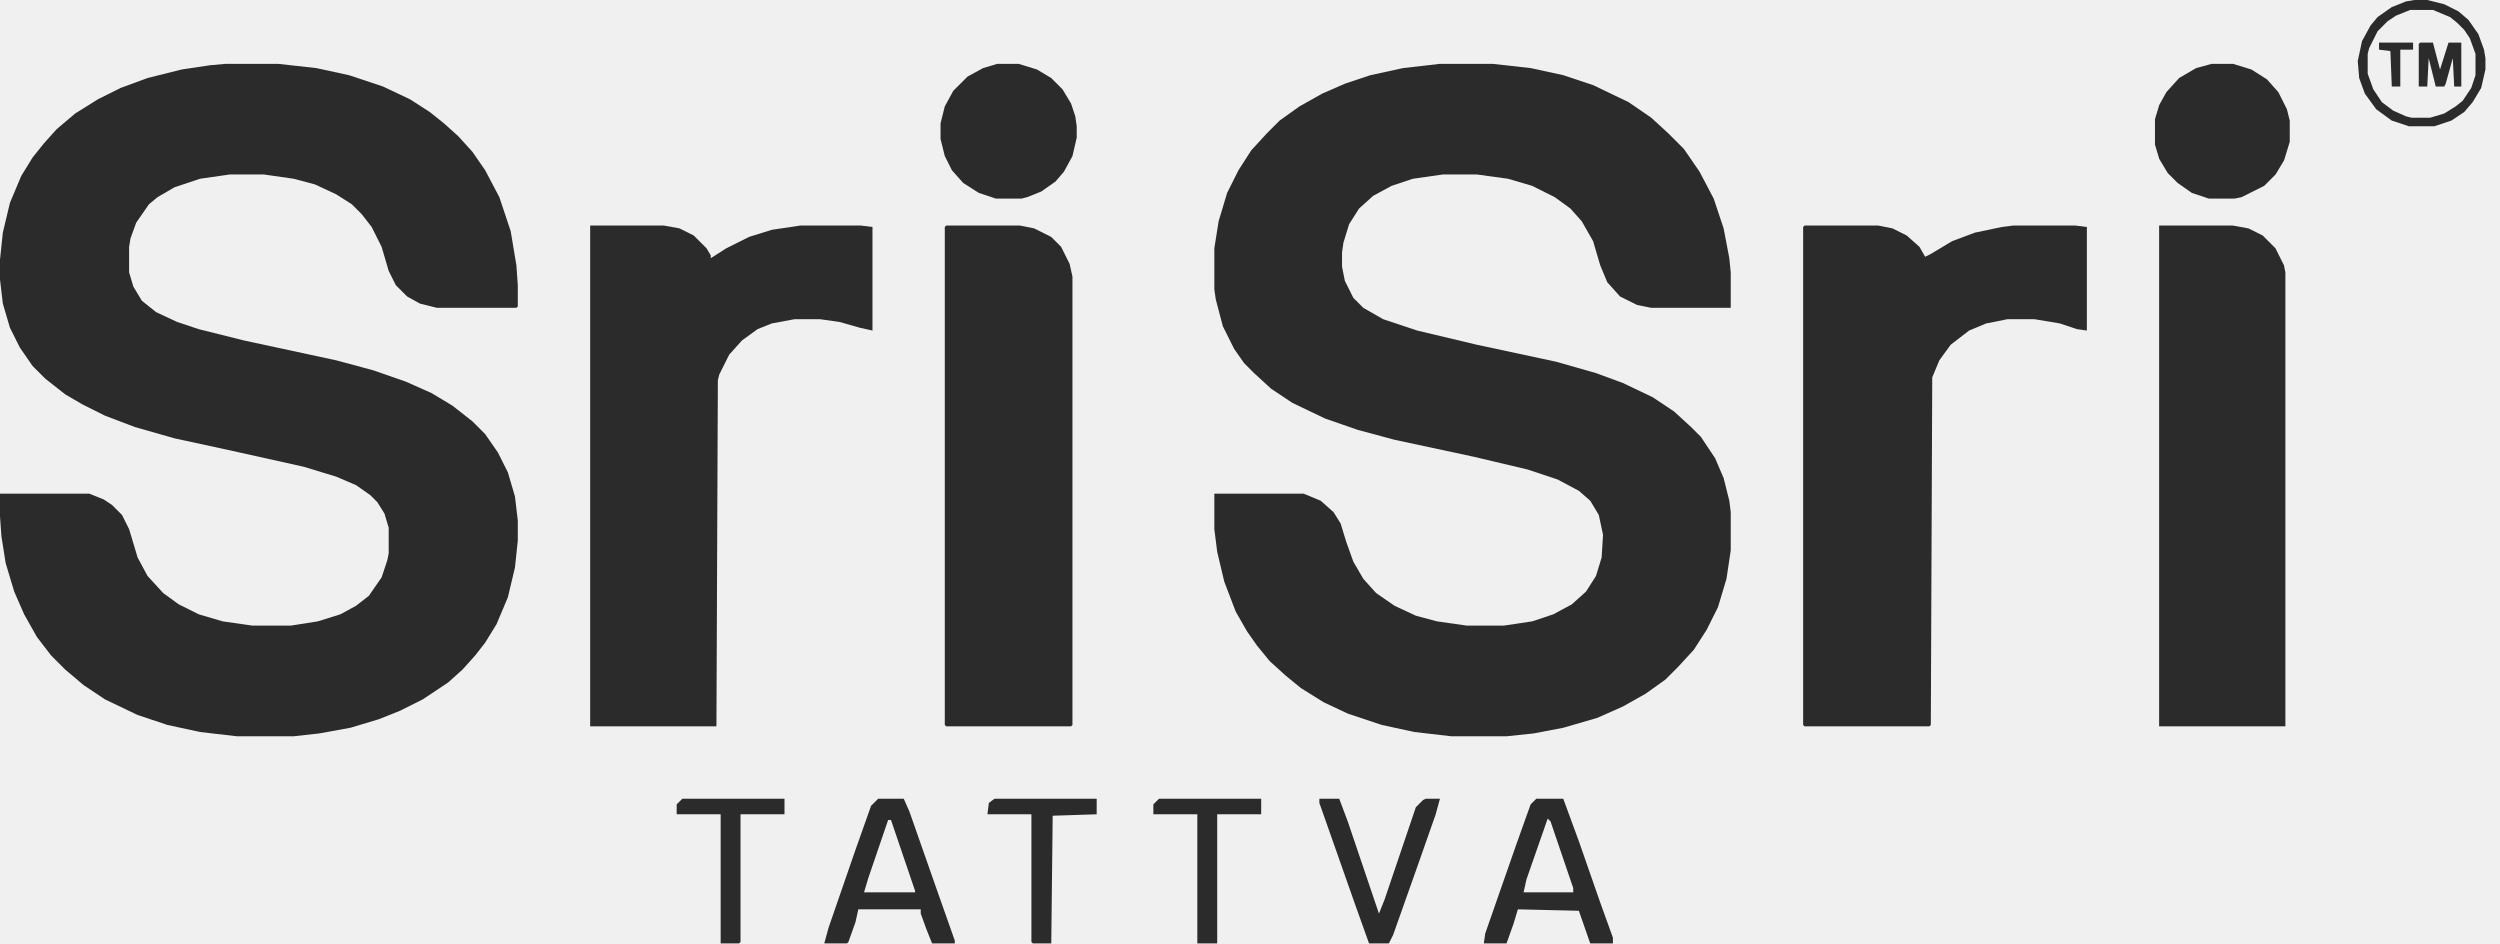
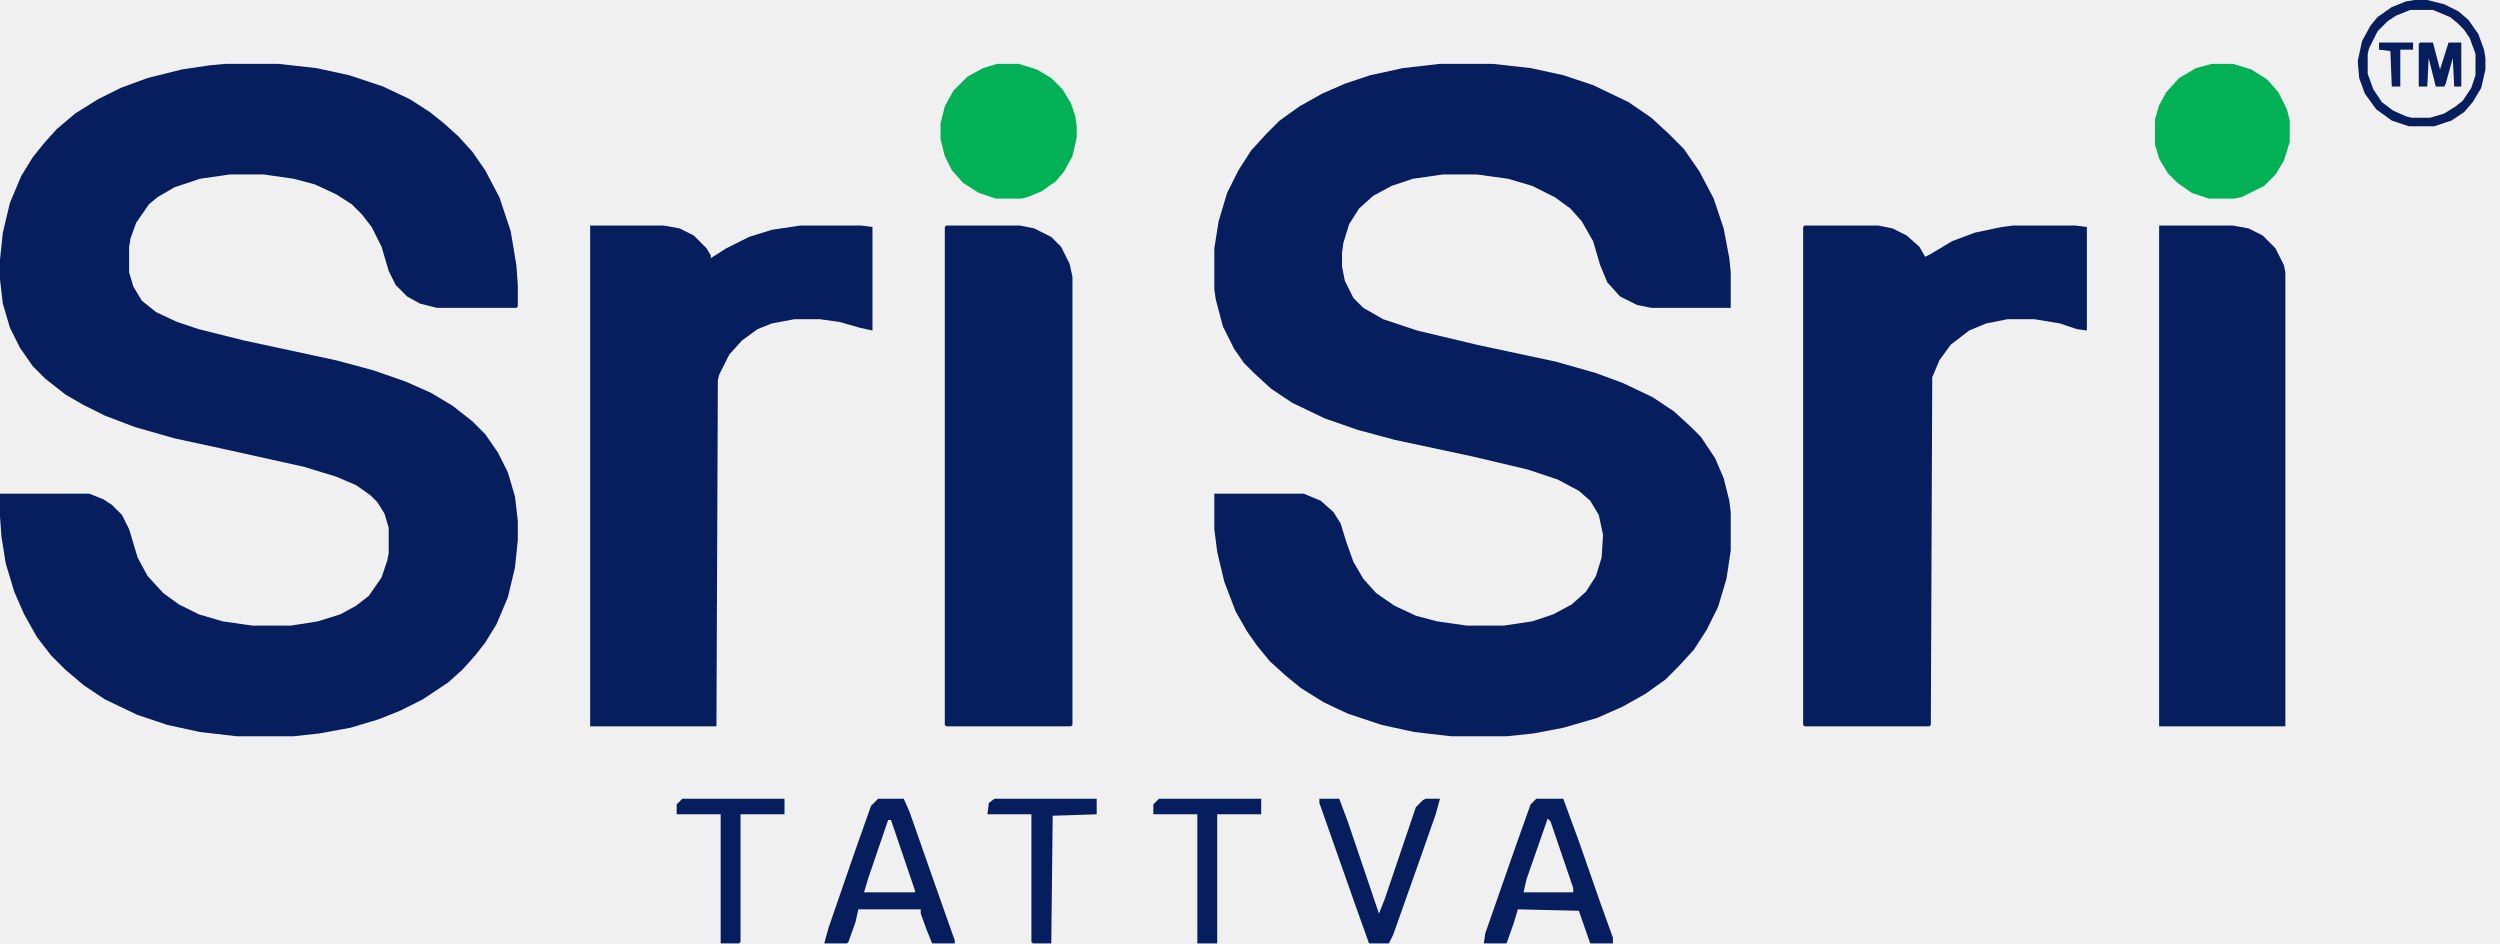
<svg xmlns="http://www.w3.org/2000/svg" width="106" height="40" viewBox="0 0 106 40" fill="none">
-   <g clip-path="url(#clip0_252_3917)">
-     <path d="M9.564 2.707H11.79L13.414 2.887L14.797 3.188L16.241 3.669L17.384 4.21L18.226 4.752L18.827 5.233L19.429 5.774L20.03 6.436L20.571 7.218L21.173 8.361L21.654 9.804L21.895 11.248L21.955 12.09V12.992L21.895 13.052H18.526L17.805 12.872L17.263 12.571L16.782 12.09L16.481 11.489L16.18 10.466L15.759 9.624L15.338 9.082L14.917 8.661L14.256 8.24L13.353 7.819L12.451 7.579L11.188 7.398H9.744L8.481 7.579L7.399 7.94L6.677 8.361L6.316 8.661L5.774 9.443L5.534 10.105L5.474 10.466V11.549L5.654 12.15L6.015 12.752L6.617 13.233L7.519 13.654L8.421 13.955L10.346 14.436L14.256 15.278L15.82 15.699L17.203 16.18L18.286 16.661L19.188 17.203L20.03 17.864L20.571 18.406L21.113 19.188L21.534 20.03L21.835 21.052L21.955 22.075V22.917L21.835 24.06L21.534 25.323L21.053 26.466L20.571 27.248L20.15 27.789L19.609 28.391L19.008 28.932L17.925 29.654L16.962 30.135L16.06 30.496L14.857 30.857L13.534 31.098L12.451 31.218H10.045L8.481 31.037L7.098 30.737L5.835 30.316L4.451 29.654L3.549 29.052L2.767 28.391L2.165 27.789L1.564 27.007L1.023 26.045L0.602 25.082L0.241 23.88L0.06 22.737L0 21.895V20.932H3.789L4.391 21.173L4.752 21.413L5.173 21.834L5.474 22.436L5.835 23.639L6.256 24.421L6.917 25.143L7.579 25.624L8.421 26.045L9.444 26.346L10.707 26.526H12.331L13.474 26.346L14.436 26.045L15.098 25.684L15.639 25.263L16.18 24.481L16.421 23.759L16.481 23.458V22.376L16.301 21.774L16 21.293L15.699 20.992L15.098 20.571L14.256 20.21L12.872 19.789L9.624 19.067L7.399 18.586L5.714 18.105L4.451 17.624L3.489 17.143L2.767 16.722L1.925 16.06L1.383 15.519L0.842 14.737L0.421 13.895L0.12 12.872L0 11.849V11.007L0.12 9.864L0.421 8.601L0.902 7.458L1.383 6.676L1.865 6.075L2.406 5.473L3.188 4.812L4.15 4.21L5.113 3.729L6.256 3.308L7.699 2.947L8.902 2.767L9.564 2.707Z" fill="#2B2B2B" />
-     <path d="M61.052 2.707H63.278L64.902 2.887L66.285 3.188L67.548 3.609L69.052 4.331L70.015 4.992L70.736 5.654L71.398 6.316L72.06 7.278L72.661 8.421L73.082 9.684L73.323 10.947L73.383 11.549V13.052H70.015L69.413 12.932L68.691 12.571L68.15 11.97L67.849 11.248L67.548 10.225L67.067 9.383L66.586 8.842L65.924 8.361L64.962 7.879L63.939 7.579L62.616 7.398H61.172L59.909 7.579L59.007 7.879L58.225 8.301L57.624 8.842L57.203 9.504L56.962 10.286L56.902 10.707V11.308L57.022 11.909L57.383 12.631L57.804 13.052L58.646 13.534L60.09 14.015L62.616 14.616L65.984 15.338L67.669 15.819L68.812 16.24L70.075 16.842L70.977 17.443L71.699 18.105L72.12 18.526L72.721 19.428L73.082 20.27L73.323 21.233L73.383 21.714V23.338L73.203 24.541L72.842 25.744L72.361 26.706L71.819 27.549L71.157 28.27L70.616 28.812L69.774 29.413L68.812 29.955L67.729 30.436L66.285 30.857L65.022 31.098L63.879 31.218H61.533L59.969 31.037L58.586 30.737L57.142 30.255L56.12 29.774L55.157 29.173L54.496 28.631L53.834 28.03L53.293 27.368L52.872 26.767L52.391 25.925L51.909 24.661L51.609 23.398L51.488 22.436V20.932H55.278L56 21.233L56.541 21.714L56.842 22.195L57.082 22.977L57.383 23.819L57.804 24.541L58.345 25.143L59.127 25.684L60.03 26.105L60.932 26.346L62.195 26.526H63.759L64.962 26.346L65.864 26.045L66.646 25.624L67.248 25.082L67.669 24.421L67.909 23.639L67.969 22.677L67.789 21.834L67.428 21.233L66.947 20.812L66.045 20.331L64.781 19.91L62.496 19.368L59.127 18.646L57.563 18.225L56.18 17.744L54.797 17.082L53.894 16.481L53.172 15.819L52.751 15.398L52.33 14.797L51.849 13.834L51.548 12.691L51.488 12.27V10.526L51.669 9.383L52.03 8.18L52.511 7.218L53.052 6.376L53.714 5.654L54.255 5.113L55.097 4.511L56.06 3.97L57.022 3.549L58.105 3.188L59.488 2.887L61.052 2.707Z" fill="#2B2B2B" />
-     <path d="M76.513 9.564H79.641L80.243 9.684L80.844 9.985L81.385 10.466L81.626 10.887L81.867 10.767L82.769 10.226L83.731 9.865L84.874 9.624L85.355 9.564H88.002L88.483 9.624V14.015L88.062 13.955L87.34 13.714L86.258 13.534H85.115L84.213 13.714L83.491 14.015L82.709 14.617L82.228 15.278L81.927 16L81.867 30.737L81.806 30.797H76.513L76.453 30.737V9.624L76.513 9.564Z" fill="#2B2B2B" />
-     <path d="M25.023 9.564H28.151L28.813 9.684L29.414 9.985L29.956 10.526L30.136 10.827V10.947L30.798 10.526L31.76 10.045L32.723 9.744L33.926 9.564H36.512L36.993 9.624V14.015L36.452 13.895L35.61 13.654L34.768 13.534H33.685L32.723 13.714L32.121 13.955L31.459 14.436L30.918 15.038L30.497 15.88L30.437 16.12L30.377 30.797H25.023V9.564Z" fill="#2B2B2B" />
-     <path d="M40.119 9.564H43.247L43.848 9.684L44.57 10.045L44.991 10.466L45.352 11.188L45.472 11.729V30.737L45.412 30.797H40.119L40.059 30.737V9.624L40.119 9.564Z" fill="#2B2B2B" />
-     <path d="M91.547 9.564H94.675L95.336 9.684L95.938 9.985L96.479 10.526L96.84 11.248L96.9 11.549V30.797H91.547V9.564Z" fill="#2B2B2B" />
-     <path d="M93.777 2.707H94.679L95.461 2.947L96.123 3.368L96.604 3.91L96.965 4.631L97.085 5.113V6.015L96.845 6.797L96.484 7.398L96.003 7.879L95.04 8.361L94.74 8.421H93.657L92.935 8.18L92.334 7.759L91.912 7.338L91.552 6.737L91.371 6.135V5.052L91.552 4.451L91.852 3.91L92.394 3.308L93.115 2.887L93.777 2.707Z" fill="#2B2B2B" />
-     <path d="M42.285 2.707H43.187L43.969 2.947L44.571 3.308L45.052 3.789L45.413 4.391L45.593 4.932L45.653 5.353V5.834L45.473 6.616L45.112 7.278L44.751 7.699L44.15 8.12L43.548 8.361L43.307 8.421H42.225L41.503 8.18L40.841 7.759L40.36 7.218L40.059 6.616L39.879 5.895V5.233L40.059 4.511L40.42 3.849L41.022 3.248L41.683 2.887L42.285 2.707Z" fill="#2B2B2B" />
-     <path d="M55.941 33.865H56.783L57.144 34.827L58.468 38.737L58.708 38.135L60.032 34.226L60.332 33.925L60.453 33.865H61.054L60.874 34.526L60.092 36.752L59.069 39.639L58.889 40H58.047L57.445 38.316L56.302 35.068L55.941 34.045V33.865Z" fill="#2B2B2B" />
-     <path d="M42.168 33.865H46.499V34.526L44.634 34.587L44.574 40H43.792L43.732 39.94V34.526H41.867L41.927 34.045L42.168 33.865Z" fill="#2B2B2B" />
-     <path d="M49.143 33.865H53.474V34.526H51.609V40H50.767V34.526H48.902V34.105L49.143 33.865Z" fill="#2B2B2B" />
-     <path d="M28.932 33.865H33.263V34.526H31.398V39.94L31.338 40H30.556V34.526H28.691V34.105L28.932 33.865Z" fill="#2B2B2B" />
-     <path d="M102.375 0H102.916L103.638 0.18L104.239 0.481L104.66 0.842L105.082 1.444L105.322 2.105L105.382 2.466V2.947L105.202 3.729L104.841 4.331L104.48 4.752L103.939 5.113L103.217 5.353H102.134L101.412 5.113L100.751 4.632L100.27 3.97L100.029 3.308L99.969 2.586L100.149 1.744L100.51 1.083L100.811 0.722L101.412 0.301L102.014 0.06L102.375 0ZM102.194 0.421L101.593 0.662L101.232 0.902L100.811 1.323L100.45 2.045L100.39 2.286V3.128L100.63 3.789L100.991 4.331L101.473 4.692L102.014 4.932L102.254 4.992H103.036L103.638 4.812L104.119 4.511L104.42 4.271L104.781 3.729L104.961 3.188V2.286L104.721 1.624L104.48 1.263L104.179 0.962L103.879 0.722L103.157 0.421H102.194Z" fill="#2B2B2B" />
-     <path fill-rule="evenodd" clip-rule="evenodd" d="M66.282 33.865H65.14L64.899 34.105L64.297 35.789L62.974 39.579L62.914 40H63.877L64.177 39.158L64.358 38.556L66.944 38.617L67.425 40H68.388V39.76L67.846 38.256L66.944 35.669L66.282 33.865ZM65.742 34.827L65.622 34.707L64.72 37.293L64.6 37.835H66.705V37.654L65.742 34.827Z" fill="#2B2B2B" />
-     <path fill-rule="evenodd" clip-rule="evenodd" d="M38.318 33.865H37.235L36.934 34.166L36.273 36.03L35.13 39.338L34.949 40H35.912L35.972 39.94L36.273 39.098L36.393 38.556H39.039V38.737L39.28 39.399L39.521 40H40.483V39.88L39.761 37.835L38.558 34.406L38.318 33.865ZM37.778 34.767H37.657L36.815 37.233L36.635 37.835H38.8V37.775L37.778 34.767Z" fill="#2B2B2B" />
-     <path d="M102.615 1.805H103.156L103.457 2.948L103.818 1.805H104.359V3.669H104.058L103.998 2.466L103.698 3.549L103.637 3.669H103.276L102.976 2.466L102.916 3.669H102.555V1.865L102.615 1.805Z" fill="#2B2B2B" />
-     <path d="M100.871 1.805H102.315V2.105H101.773V3.669H101.412L101.352 2.166L100.871 2.105V1.805Z" fill="#2B2B2B" />
-   </g>
-   <defs>
-     <clipPath id="clip0_252_3917">
-       <rect width="106" height="40" fill="white" />
-     </clipPath>
-   </defs>
+   <path d="M9.564 2.707H11.79L13.414 2.887L14.797 3.188L16.241 3.669L17.384 4.21L18.226 4.752L18.827 5.233L19.429 5.774L20.03 6.436L20.571 7.218L21.173 8.361L21.654 9.804L21.895 11.248L21.955 12.09V12.992L21.895 13.053H18.526L17.805 12.872L17.263 12.571L16.782 12.09L16.481 11.489L16.18 10.466L15.759 9.624L15.338 9.083L14.917 8.662L14.256 8.241L13.353 7.82L12.451 7.579L11.188 7.398H9.744L8.481 7.579L7.399 7.94L6.677 8.361L6.316 8.662L5.774 9.444L5.534 10.105L5.474 10.466V11.549L5.654 12.15L6.015 12.752L6.617 13.233L7.519 13.654L8.421 13.955L10.346 14.436L14.256 15.278L15.82 15.699L17.203 16.18L18.286 16.662L19.188 17.203L20.03 17.865L20.571 18.406L21.113 19.188L21.534 20.03L21.835 21.053L21.955 22.075V22.917L21.835 24.06L21.534 25.323L21.053 26.466L20.571 27.248L20.15 27.789L19.609 28.391L19.008 28.932L17.925 29.654L16.962 30.135L16.06 30.496L14.857 30.857L13.534 31.098L12.451 31.218H10.045L8.481 31.038L7.098 30.737L5.835 30.316L4.451 29.654L3.549 29.053L2.767 28.391L2.165 27.789L1.564 27.008L1.023 26.045L0.602 25.083L0.241 23.88L0.06 22.737L0 21.895V20.932H3.789L4.391 21.173L4.752 21.413L5.173 21.834L5.474 22.436L5.835 23.639L6.256 24.421L6.917 25.143L7.579 25.624L8.421 26.045L9.444 26.346L10.707 26.526H12.331L13.474 26.346L14.436 26.045L15.098 25.684L15.639 25.263L16.18 24.481L16.421 23.759L16.481 23.459V22.376L16.301 21.774L16 21.293L15.699 20.992L15.098 20.571L14.256 20.21L12.872 19.789L9.624 19.068L7.399 18.586L5.714 18.105L4.451 17.624L3.489 17.143L2.767 16.722L1.925 16.06L1.383 15.519L0.842 14.737L0.421 13.895L0.12 12.872L0 11.85V11.008L0.12 9.865L0.421 8.601L0.902 7.459L1.383 6.677L1.865 6.075L2.406 5.474L3.188 4.812L4.15 4.21L5.113 3.729L6.256 3.308L7.699 2.947L8.902 2.767L9.564 2.707Z" fill="#061D5E" />
+   <path d="M61.052 2.707H63.278L64.902 2.887L66.285 3.188L67.548 3.609L69.052 4.331L70.015 4.992L70.736 5.654L71.398 6.316L72.06 7.278L72.661 8.421L73.082 9.684L73.323 10.947L73.383 11.549V13.053H70.015L69.413 12.932L68.691 12.571L68.15 11.97L67.849 11.248L67.548 10.226L67.067 9.383L66.586 8.842L65.924 8.361L64.962 7.88L63.939 7.579L62.616 7.398H61.172L59.909 7.579L59.007 7.88L58.225 8.301L57.624 8.842L57.203 9.504L56.962 10.286L56.902 10.707V11.308L57.022 11.91L57.383 12.632L57.804 13.053L58.646 13.534L60.09 14.015L62.616 14.617L65.984 15.338L67.669 15.819L68.812 16.241L70.075 16.842L70.977 17.444L71.699 18.105L72.12 18.526L72.721 19.428L73.082 20.271L73.323 21.233L73.383 21.714V23.338L73.203 24.541L72.842 25.744L72.361 26.707L71.819 27.549L71.157 28.271L70.616 28.812L69.774 29.413L68.812 29.955L67.729 30.436L66.285 30.857L65.022 31.098L63.879 31.218H61.533L59.969 31.038L58.586 30.737L57.142 30.256L56.12 29.774L55.157 29.173L54.496 28.631L53.834 28.03L53.293 27.368L52.872 26.767L52.391 25.925L51.909 24.662L51.609 23.398L51.488 22.436V20.932H55.278L56 21.233L56.541 21.714L56.842 22.195L57.082 22.977L57.383 23.82L57.804 24.541L58.345 25.143L59.127 25.684L60.03 26.105L60.932 26.346L62.195 26.526H63.759L64.962 26.346L65.864 26.045L66.646 25.624L67.248 25.083L67.669 24.421L67.909 23.639L67.969 22.677L67.789 21.834L67.428 21.233L66.947 20.812L66.045 20.331L64.781 19.91L62.496 19.368L59.127 18.647L57.563 18.226L56.18 17.744L54.797 17.083L53.894 16.481L53.172 15.819L52.751 15.399L52.33 14.797L51.849 13.835L51.548 12.692L51.488 12.271V10.526L51.669 9.383L52.03 8.18L52.511 7.218L53.052 6.376L53.714 5.654L54.255 5.113L55.097 4.511L56.06 3.97L57.022 3.549L58.105 3.188L59.488 2.887L61.052 2.707Z" fill="#061D5E" />
+   <path d="M76.513 9.564H79.641L80.243 9.684L80.844 9.985L81.385 10.466L81.626 10.887L81.867 10.767L82.769 10.226L83.731 9.865L84.874 9.624L85.355 9.564H88.002L88.483 9.624V14.015L88.062 13.955L87.34 13.714L86.258 13.534H85.115L84.213 13.714L83.491 14.015L82.709 14.617L82.228 15.278L81.927 16L81.867 30.737L81.806 30.797H76.513L76.453 30.737V9.624L76.513 9.564Z" fill="#061D5E" />
+   <path d="M25.023 9.564H28.151L28.813 9.684L29.414 9.985L29.956 10.526L30.136 10.827V10.947L30.798 10.526L31.76 10.045L32.723 9.744L33.926 9.564H36.512L36.993 9.624V14.015L36.452 13.895L35.61 13.654L34.768 13.534H33.685L32.723 13.714L32.121 13.955L31.459 14.436L30.918 15.038L30.497 15.88L30.437 16.12L30.377 30.797H25.023V9.564Z" fill="#061D5E" />
+   <path d="M40.119 9.564H43.247L43.848 9.684L44.57 10.045L44.991 10.466L45.352 11.188L45.472 11.729V30.737L45.412 30.797H40.119L40.059 30.737V9.624L40.119 9.564Z" fill="#061D5E" />
+   <path d="M91.547 9.564H94.675L95.336 9.684L95.938 9.985L96.479 10.526L96.84 11.248L96.9 11.549V30.797H91.547V9.564Z" fill="#061D5E" />
+   <path d="M93.777 2.707H94.679L95.461 2.947L96.123 3.368L96.604 3.91L96.965 4.632L97.085 5.113V6.015L96.845 6.797L96.484 7.398L96.003 7.88L95.04 8.361L94.74 8.421H93.657L92.935 8.18L92.334 7.759L91.912 7.338L91.552 6.737L91.371 6.135V5.053L91.552 4.451L91.852 3.91L92.394 3.308L93.115 2.887L93.777 2.707Z" fill="#02B156" />
+   <path d="M42.285 2.707H43.187L43.969 2.947L44.571 3.308L45.052 3.789L45.413 4.391L45.593 4.932L45.653 5.353V5.835L45.473 6.617L45.112 7.278L44.751 7.699L44.15 8.12L43.548 8.361L43.307 8.421H42.225L41.503 8.18L40.841 7.759L40.36 7.218L40.059 6.617L39.879 5.895V5.233L40.059 4.511L40.42 3.85L41.022 3.248L41.683 2.887L42.285 2.707Z" fill="#02B156" />
+   <path d="M55.941 33.865H56.783L57.144 34.827L58.468 38.737L58.708 38.135L60.032 34.226L60.332 33.925L60.453 33.865H61.054L60.874 34.526L60.092 36.752L59.069 39.639L58.889 40H58.047L57.445 38.316L56.302 35.068L55.941 34.045V33.865Z" fill="#061D5E" />
+   <path d="M42.168 33.865H46.499V34.526L44.634 34.587L44.574 40H43.792L43.732 39.94V34.526H41.867L41.927 34.045L42.168 33.865Z" fill="#061D5E" />
+   <path d="M49.143 33.865H53.474V34.526H51.609V40H50.767V34.526H48.902V34.105L49.143 33.865Z" fill="#061D5E" />
+   <path d="M28.932 33.865H33.263V34.526H31.398V39.94L31.338 40H30.556V34.526H28.691V34.105L28.932 33.865Z" fill="#061D5E" />
+   <path d="M102.375 0H102.916L103.638 0.18L104.239 0.481L104.66 0.842L105.082 1.444L105.322 2.105L105.382 2.466V2.947L105.202 3.729L104.841 4.331L104.48 4.752L103.939 5.113L103.217 5.353H102.134L101.412 5.113L100.751 4.632L100.27 3.97L100.029 3.308L99.969 2.586L100.149 1.744L100.51 1.083L100.811 0.722L101.412 0.301L102.014 0.06L102.375 0ZM102.194 0.421L101.593 0.662L101.232 0.902L100.811 1.323L100.45 2.045L100.39 2.286V3.128L100.63 3.789L100.991 4.331L101.473 4.692L102.014 4.932L102.254 4.992H103.036L103.638 4.812L104.119 4.511L104.42 4.271L104.781 3.729L104.961 3.188V2.286L104.721 1.624L104.48 1.263L104.179 0.962L103.879 0.722L103.157 0.421H102.194Z" fill="#061D5E" />
+   <path fill-rule="evenodd" clip-rule="evenodd" d="M66.282 33.865H65.14L64.899 34.105L64.297 35.789L62.974 39.579L62.914 40H63.877L64.177 39.158L64.358 38.556L66.944 38.617L67.425 40H68.388V39.759L67.846 38.256L66.944 35.669L66.282 33.865ZM65.742 34.827L65.622 34.707L64.72 37.293L64.6 37.834H66.705V37.654L65.742 34.827Z" fill="#061D5E" />
+   <path fill-rule="evenodd" clip-rule="evenodd" d="M38.318 33.865H37.235L36.934 34.165L36.273 36.03L35.13 39.338L34.949 40H35.912L35.972 39.94L36.273 39.098L36.393 38.556H39.039V38.737L39.28 39.398L39.521 40H40.483V39.88L39.761 37.834L38.558 34.406L38.318 33.865ZM37.778 34.767H37.657L36.815 37.233L36.635 37.834H38.8V37.774L37.778 34.767Z" fill="#061D5E" />
+   <path d="M102.615 1.804H103.156L103.457 2.947L103.818 1.804H104.359V3.669H104.058L103.998 2.466L103.698 3.549L103.637 3.669H103.276L102.976 2.466L102.916 3.669H102.555V1.865L102.615 1.804Z" fill="#061D5E" />
+   <path d="M100.871 1.804H102.315V2.105H101.773V3.669H101.412L101.352 2.165L100.871 2.105V1.804Z" fill="#061D5E" />
</svg>
